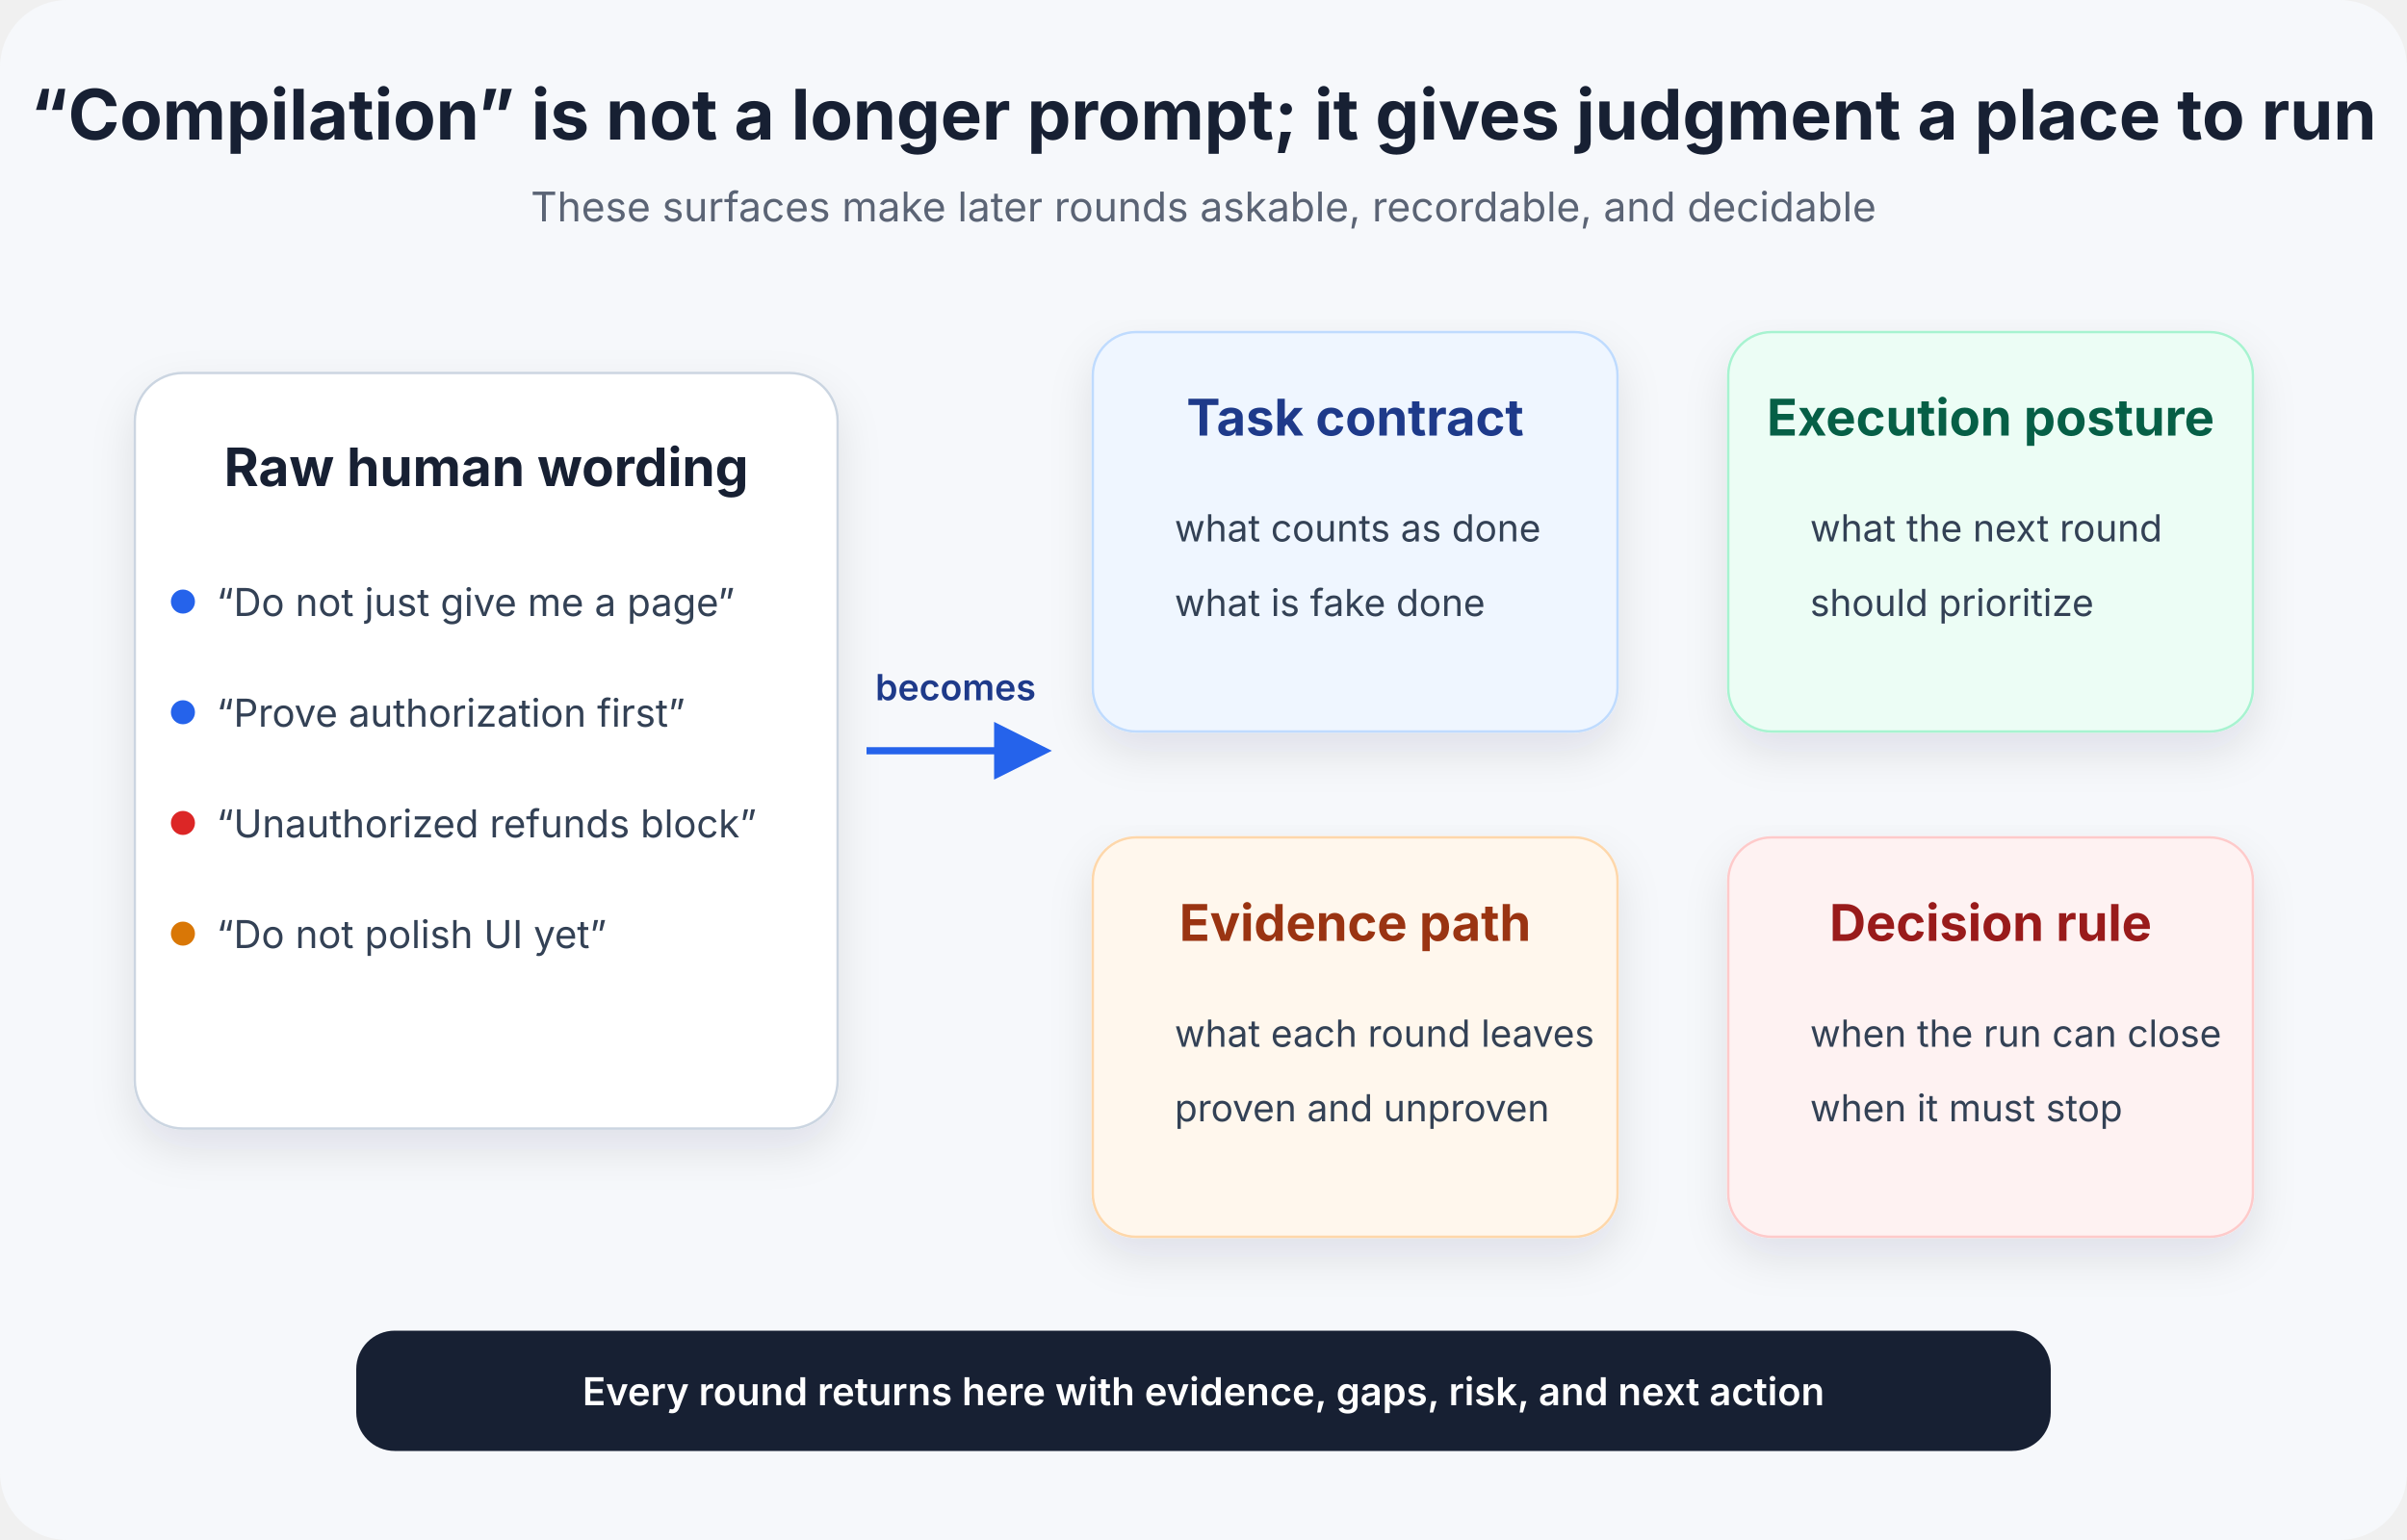
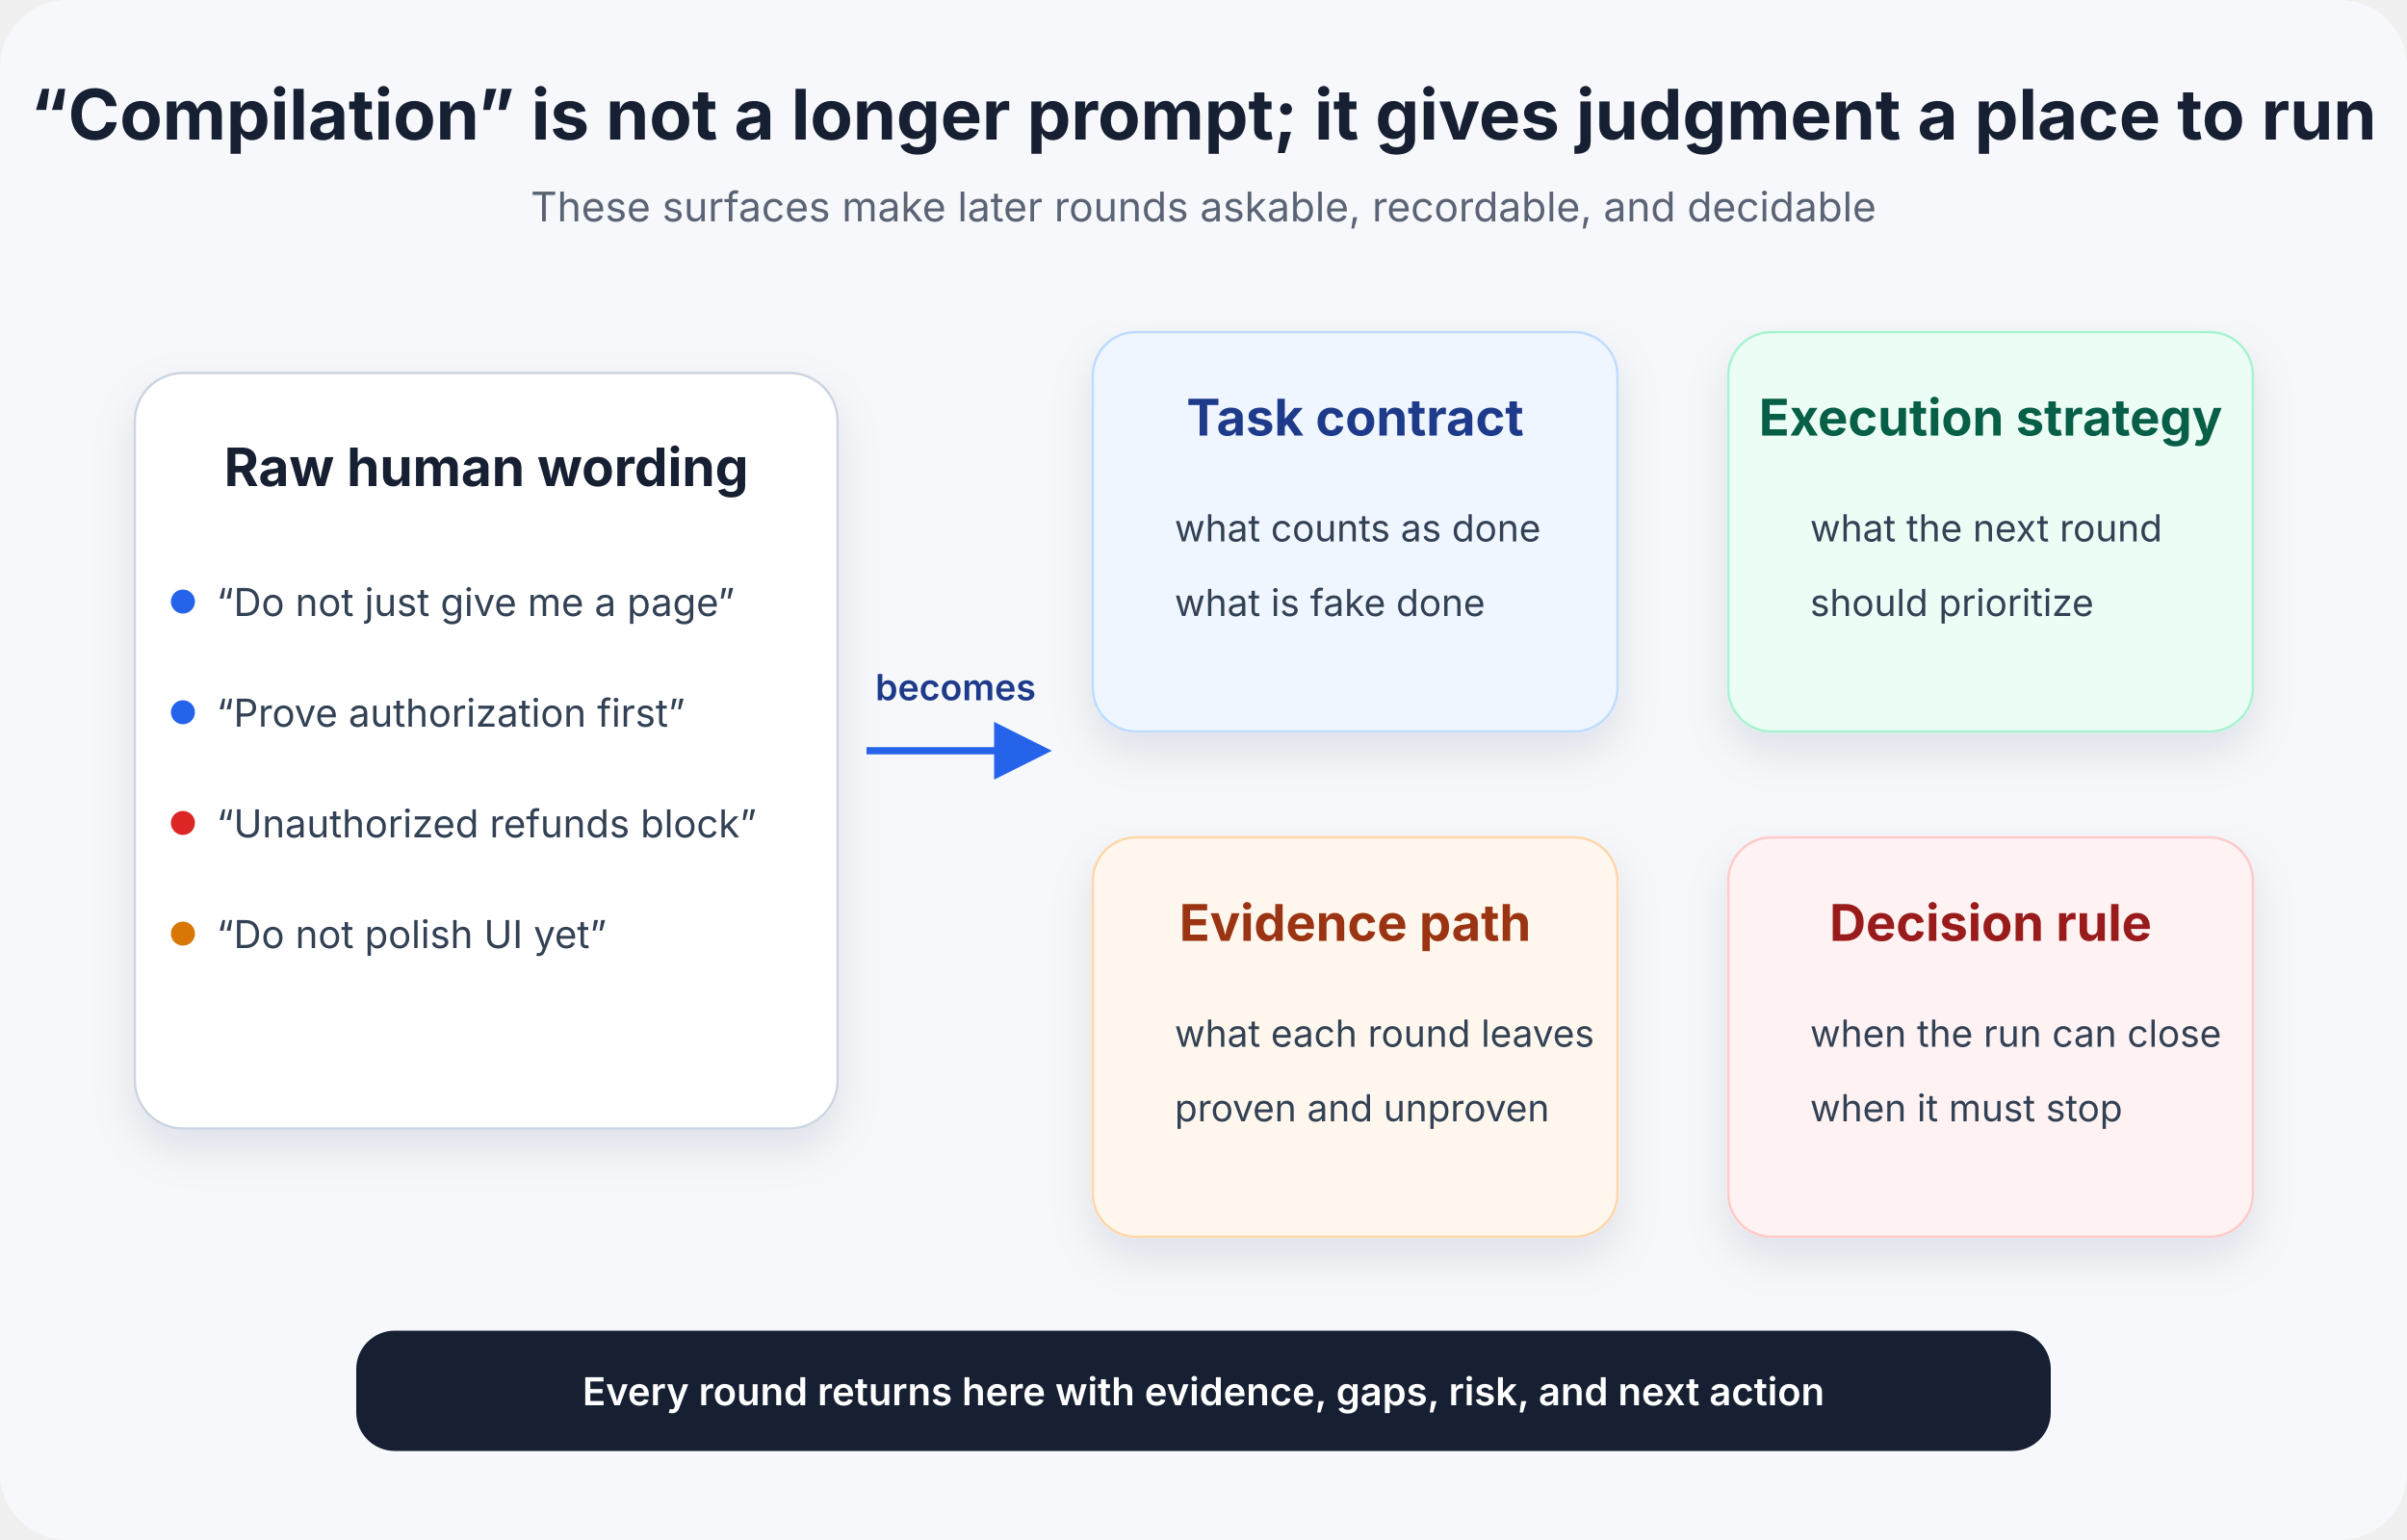
<svg xmlns="http://www.w3.org/2000/svg" width="1000" height="640" viewBox="0 0 1000 640" role="img" aria-labelledby="title desc">
  <defs>
    <marker id="arrow" markerWidth="12" markerHeight="12" refX="9" refY="6" orient="auto">
      <path d="M2 2 L10 6 L2 10 Z" fill="#2563eb" />
    </marker>
    <filter id="shadow" x="-8%" y="-8%" width="116%" height="124%">
      <feDropShadow dx="0" dy="8" stdDeviation="9" flood-color="#0f172a" flood-opacity="0.10" />
    </filter>
  </defs>
  <rect width="1000" height="640" rx="28" fill="#f6f8fb" />
  <text x="500" y="58" text-anchor="middle" font-family="Inter, Arial, sans-serif" font-size="29" font-weight="700" fill="#172033">“Compilation” is not a longer prompt; it gives judgment a place to run</text>
  <text x="500" y="92" text-anchor="middle" font-family="Inter, Arial, sans-serif" font-size="17" fill="#5b6475">These surfaces make later rounds askable, recordable, and decidable</text>
  <rect x="56" y="155" width="292" height="314" rx="20" fill="#ffffff" stroke="#cbd5e1" filter="url(#shadow)" />
  <text x="202" y="202" text-anchor="middle" font-family="Inter, Arial, sans-serif" font-size="22" font-weight="700" fill="#172033">Raw human wording</text>
  <text x="90" y="256" font-family="Inter, Arial, sans-serif" font-size="16" fill="#334155">“Do not just give me a page”</text>
  <text x="90" y="302" font-family="Inter, Arial, sans-serif" font-size="16" fill="#334155">“Prove authorization first”</text>
  <text x="90" y="348" font-family="Inter, Arial, sans-serif" font-size="16" fill="#334155">“Unauthorized refunds block”</text>
  <text x="90" y="394" font-family="Inter, Arial, sans-serif" font-size="16" fill="#334155">“Do not polish UI yet”</text>
  <circle cx="76" cy="250" r="5" fill="#2563eb" />
  <circle cx="76" cy="296" r="5" fill="#2563eb" />
  <circle cx="76" cy="342" r="5" fill="#dc2626" />
  <circle cx="76" cy="388" r="5" fill="#d97706" />
  <path d="M360 312 C388 312 406 312 434 312" fill="none" stroke="#2563eb" stroke-width="3" marker-end="url(#arrow)" />
  <text x="397" y="291" text-anchor="middle" font-family="Inter, Arial, sans-serif" font-size="15" font-weight="600" fill="#1e3a8a">becomes</text>
  <rect x="454" y="138" width="218" height="166" rx="18" fill="#eff6ff" stroke="#bfdbfe" filter="url(#shadow)" />
  <text x="563" y="181" text-anchor="middle" font-family="Inter, Arial, sans-serif" font-size="21" font-weight="700" fill="#1e3a8a">Task contract</text>
  <text x="488" y="225" font-family="Inter, Arial, sans-serif" font-size="15.5" fill="#334155">what counts as done</text>
  <text x="488" y="256" font-family="Inter, Arial, sans-serif" font-size="15.5" fill="#334155">what is fake done</text>
  <rect x="718" y="138" width="218" height="166" rx="18" fill="#ecfdf5" stroke="#a7f3d0" filter="url(#shadow)" />
-   <text x="827" y="181" text-anchor="middle" font-family="Inter, Arial, sans-serif" font-size="21" font-weight="700" fill="#065f46">Execution posture</text>
+   <text x="827" y="181" text-anchor="middle" font-family="Inter, Arial, sans-serif" font-size="21" font-weight="700" fill="#065f46">Execution strategy</text>
  <text x="752" y="225" font-family="Inter, Arial, sans-serif" font-size="15.5" fill="#334155">what the next round</text>
  <text x="752" y="256" font-family="Inter, Arial, sans-serif" font-size="15.5" fill="#334155">should prioritize</text>
  <rect x="454" y="348" width="218" height="166" rx="18" fill="#fff7ed" stroke="#fed7aa" filter="url(#shadow)" />
  <text x="563" y="391" text-anchor="middle" font-family="Inter, Arial, sans-serif" font-size="21" font-weight="700" fill="#9a3412">Evidence path</text>
  <text x="488" y="435" font-family="Inter, Arial, sans-serif" font-size="15.5" fill="#334155">what each round leaves</text>
  <text x="488" y="466" font-family="Inter, Arial, sans-serif" font-size="15.5" fill="#334155">proven and unproven</text>
  <rect x="718" y="348" width="218" height="166" rx="18" fill="#fef2f2" stroke="#fecaca" filter="url(#shadow)" />
  <text x="827" y="391" text-anchor="middle" font-family="Inter, Arial, sans-serif" font-size="21" font-weight="700" fill="#991b1b">Decision rule</text>
  <text x="752" y="435" font-family="Inter, Arial, sans-serif" font-size="15.5" fill="#334155">when the run can close</text>
  <text x="752" y="466" font-family="Inter, Arial, sans-serif" font-size="15.5" fill="#334155">when it must stop</text>
  <rect x="148" y="553" width="704" height="50" rx="16" fill="#172033" />
  <text x="500" y="584" text-anchor="middle" font-family="Inter, Arial, sans-serif" font-size="16" font-weight="600" fill="#ffffff">Every round returns here with evidence, gaps, risk, and next action</text>
</svg>
